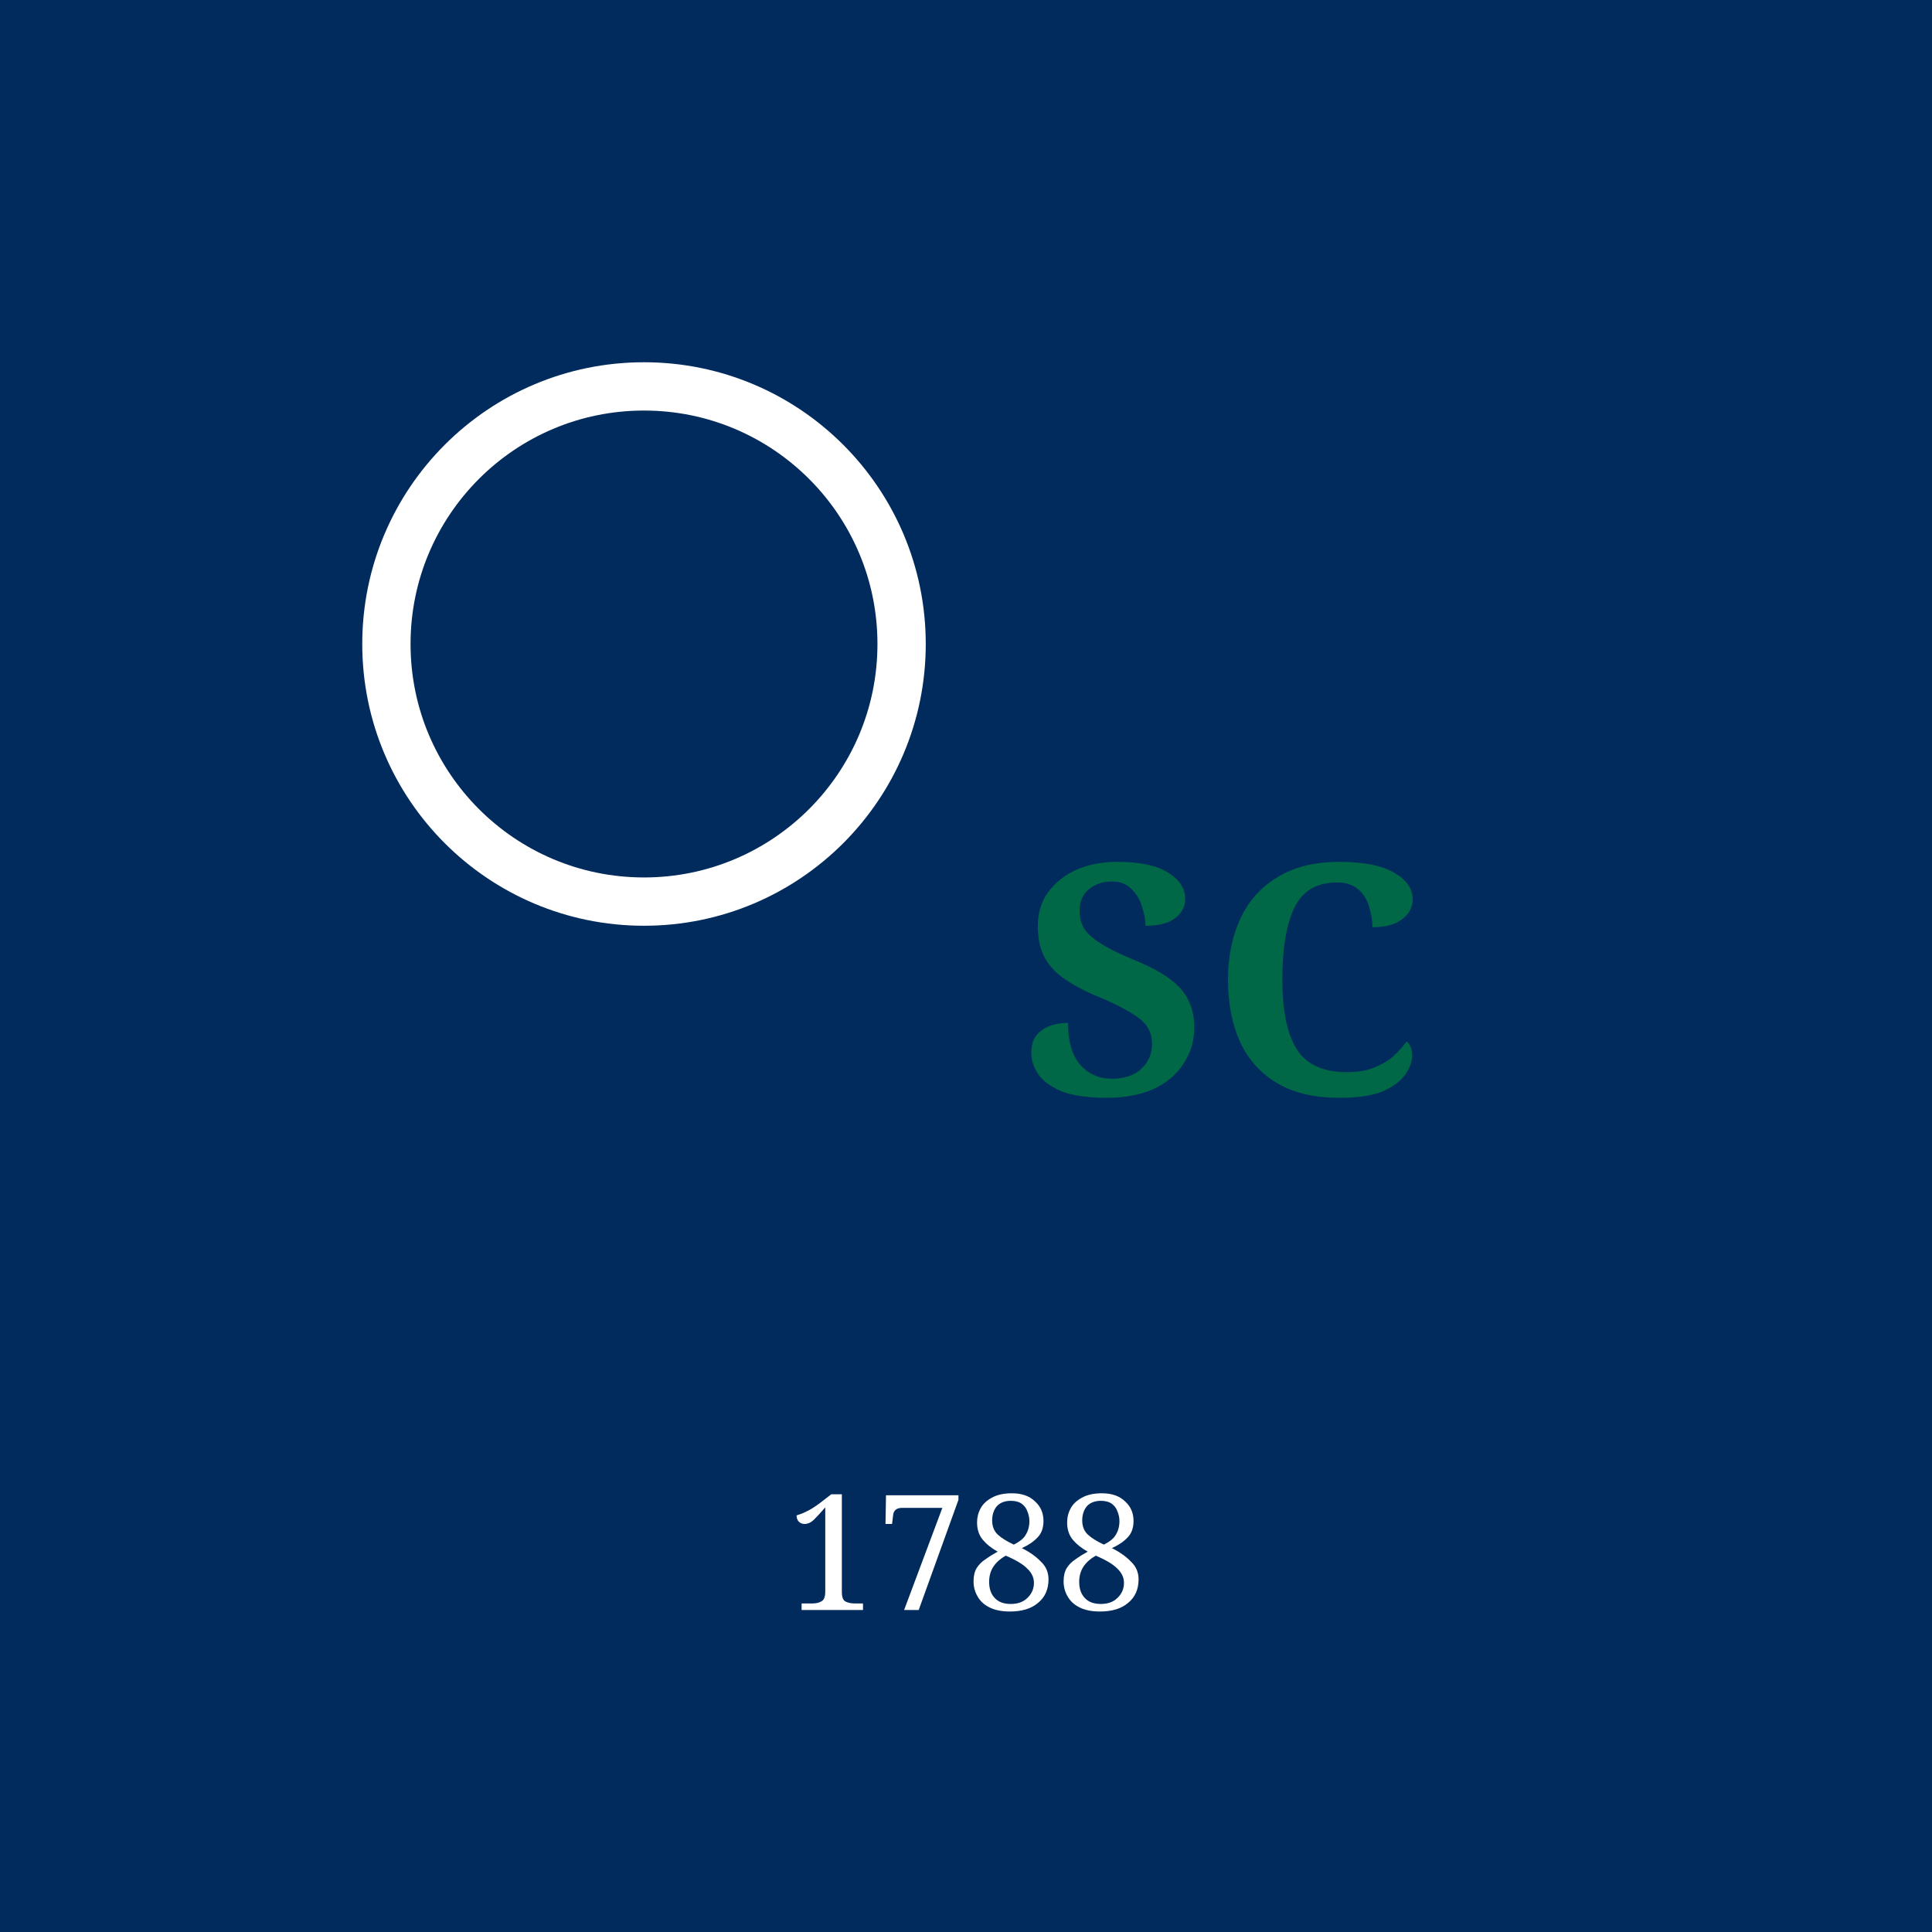
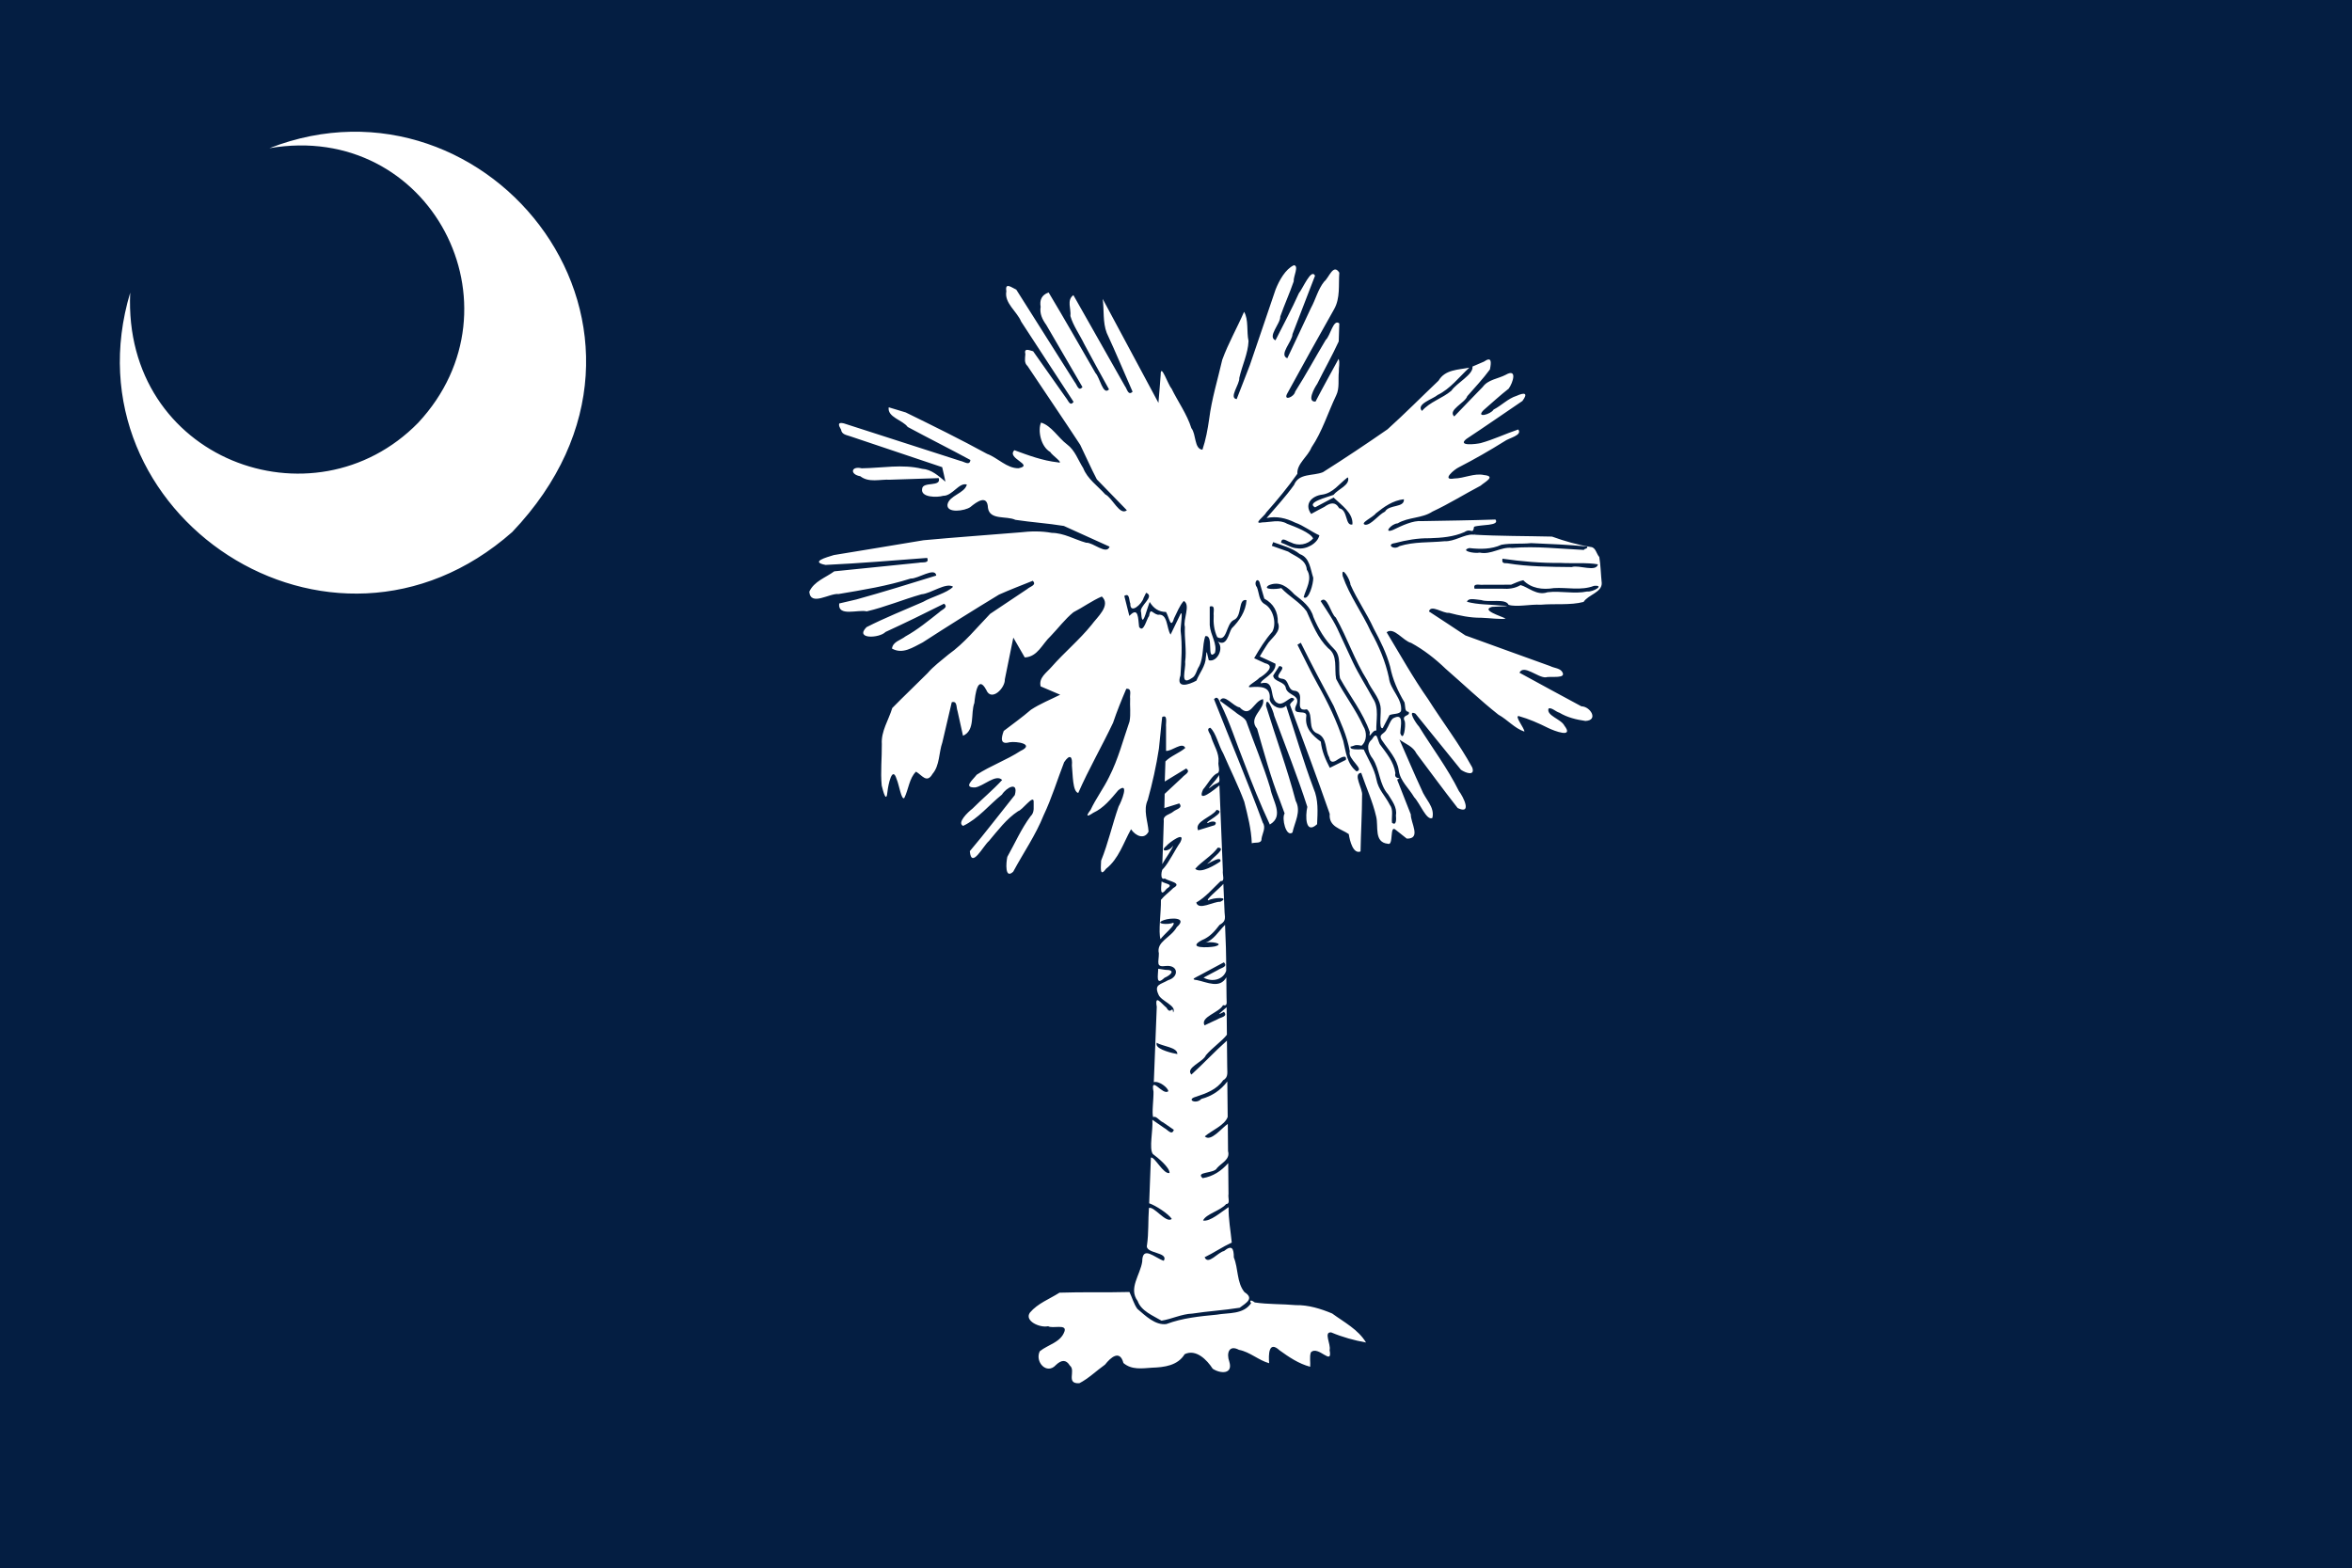
- <svg xmlns="http://www.w3.org/2000/svg" viewBox="0 0 60 60" role="img" aria-labelledby="title">
-   <rect width="60" height="60" fill="#002B5C" />
-   <circle cx="20" cy="20" r="8" fill="none" stroke="#FFFFFF" stroke-width="1.5" />
-   <text x="38" y="34" text-anchor="middle" fill="#006747" font-size="10" font-family="serif" font-weight="bold">SC</text>
-   <text x="30" y="50" text-anchor="middle" fill="#FFFFFF" font-size="5" font-family="serif">1788</text>
+ <svg xmlns="http://www.w3.org/2000/svg" width="750" height="500" xml:space="preserve">
+   <rect style="opacity:1;fill:#041e42;fill-rule:nonzero;stroke:none;stroke-width:1;stroke-linecap:butt;stroke-linejoin:miter;stroke-miterlimit:4;stroke-dasharray:none;stroke-dashoffset:0;fill-opacity:1" x="-375" y="-250" rx="0" ry="0" width="750" height="500" transform="matrix(1.00067 0 0 1.001 375.25 250.25)" />
+   <path style="stroke:none;stroke-width:1;stroke-dasharray:none;stroke-linecap:butt;stroke-dashoffset:0;stroke-linejoin:miter;stroke-miterlimit:4;fill:#fff;fill-rule:evenodd;opacity:1" d="M41.52 93.346C20.372 163.847 105.406 220.814 163.328 169.699c60.744-63.782-7.044-149.927-77.441-122.428 51.379-8.834 82.004 50.53 47.455 87.572-33.371 34.089-94.226 11.688-91.822-41.497zM412.563 84.605c-2.695 1.253-4.686 4.898-5.823 7.775-2.699 8.032-5.474 16.047-8.186 24.064-1.415 3.606-2.781 7.274-4.207 10.852-2.616-.353 1.032-4.823.831-6.736.865-3.926 2.787-7.764 2.951-11.771-.658-3.0.067-6.894-1.423-9.336-2.223 5.13-5.039 10.044-6.953 15.289-1.439 6.295-3.37 12.477-4.177 18.9-.482 3.325-1.067 6.603-2.146 9.791-2.662-.248-1.959-4.94-3.525-6.874-1.421-4.519-4.282-8.429-6.35-12.67-1.057-1.051-3.485-8.437-3.441-4.321-.238 2.974-.442 5.951-.714 8.922-5.917-11.057-11.851-22.105-17.775-33.159.482 3.591-.015 7.461 1.29 10.854 2.873 6.194 5.498 12.499 8.242 18.75-1.444 1.367-1.735-.892-2.456-1.81-5.473-9.663-10.946-19.326-16.419-28.989-2.21 1.553-.671 4.416-.956 6.655.903 3.139 2.983 5.951 4.4 8.924 2.59 4.846 5.253 9.669 7.913 14.465-1.907 2.102-2.945-3.85-4.31-5.191-4.949-8.586-9.847-17.203-14.943-25.703-2.233.772-2.924 2.407-2.548 4.571-.369 2.168.529 4.012 1.783 5.754 3.829 6.628 7.695 13.235 11.556 19.844-1.308 1.519-1.708-.7-2.471-1.588-6.213-9.831-12.426-19.663-18.639-29.494-1.512-.68-3.65-2.495-3.166.518-.719 3.771 3.38 6.408 4.72 9.67 5.526 8.55 11.221 17.146 16.724 25.613-1.152 1.553-1.68-.43-2.423-1.283-3.492-4.952-6.983-9.904-10.475-14.856-1.304-.339-2.979-1.186-2.486.929-.086 1.343-.444 2.759.696 3.771 5.586 8.383 11.276 16.723 16.796 25.133 1.791 3.664 3.423 7.438 5.312 11.033 3.19 3.282 6.379 6.565 9.569 9.847-2.29 1.843-4.609-4.008-6.89-5.065-2.415-2.718-5.664-4.891-7.027-8.372-1.657-2.59-2.607-5.682-5.163-7.576-2.831-2.124-5.006-5.993-8.29-6.955-1.061 2.34-.196 7.605 2.984 9.414.317.873 4.775 3.875 2.327 3.259-4.8-.527-9.308-2.206-13.805-3.864-2.718 2.607 6.488 4.694 1.321 5.757-3.737.051-6.62-3.338-10.036-4.593-8.514-4.656-17.237-8.944-25.943-13.213-1.807-.545-3.615-1.09-5.422-1.636-.503 3.153 4.424 4.042 6.06 6.272 6.604 3.566 13.371 6.945 19.988 10.527-.212 1.989-2.007.485-3.208.293-12.385-3.988-24.77-7.976-37.155-11.965-2.08-.497-1.718.594-.876 1.998.207 1.623 1.82 1.704 3.078 2.173 9.722 3.262 19.435 6.552 29.163 9.797.383 1.533.704 3.081 1.038 4.625-2.21-1.82-4.388-3.902-7.415-4.099-6.332-1.568-12.857-.239-19.276-.165-3.426-.821-3.87 1.944-.458 2.534 2.741 2.13 6.276.934 9.463 1.103 5.183-.155 10.366-.321 15.548-.506.918 2.953-5.06.977-5.287 3.375-.598 2.848 4.776 2.848 6.715 2.266 2.964.05 5.019-4.344 7.538-3.596-.658 2.818-5.606 3.448-6.168 6.363-.373 2.921 5.588 2.061 7.303.813 1.989-1.653 5.414-4.148 5.597.279.579 4.001 5.869 2.452 8.746 3.807 5.127.782 10.377 1.106 15.457 1.946 4.86 2.206 9.737 4.395 14.587 6.611-.997 2.752-5.272-1.421-7.487-1.258-3.67-1.024-7.052-3.108-10.95-3.146-3.371-.619-6.756-.547-10.139-.153-10.248.856-20.517 1.551-30.753 2.508-9.526 1.609-19.076 3.15-28.601 4.724-2.419.751-7.68 2.169-2.643 3.146 10.815-.508 21.608-1.418 32.404-2.234.78 1.888-1.539 1.244-2.701 1.545-8.978.911-17.956 1.822-26.934 2.733-2.764 2.044-6.453 3.169-7.959 6.512.433 4.76 6.391.407 9.344.724 7.768-1.306 15.507-2.543 22.997-4.939 2.232.178 7.81-3.807 8.148-.944-8.469 2.613-16.96 5.261-25.501 7.628-1.819.425-3.637.85-5.456 1.275-.531 4.372 6.081 1.822 8.777 2.517 5.927-1.386 11.576-3.778 17.434-5.439 3.124-.257 7.856-3.919 10.119-2.415-2.011 2.053-6.682 3.137-9.602 4.836-6.027 2.637-12.139 5.058-18.014 8.052-3.869 3.92 4.111 3.56 6.071 1.53 6.276-2.879 12.474-5.918 18.657-9.018 1.516 1.254-.713 1.853-1.502 2.713-3.503 2.742-6.919 5.578-10.825 7.734-1.513 1.215-3.987 1.639-4.283 3.866 3.431 1.951 6.709-.415 9.784-1.951 8.038-5.204 16.169-10.294 24.35-15.258 3.537-1.584 7.166-2.956 10.759-4.404 1.388 1.386-.881 1.807-1.741 2.62-3.948 2.642-7.911 5.266-11.85 7.919-4.306 4.454-8.205 9.352-13.29 12.967-2.371 1.984-4.792 3.77-6.666 5.957-3.718 3.74-7.568 7.347-11.253 11.121-1.149 3.812-3.599 7.395-3.328 11.485.047 4.403-.453 8.854-.038 13.228.452 1.817 1.5 5.96 1.855 1.819.2-1.894 1.507-8.424 2.91-3.842.771 1.714 1.529 6.882 2.443 5.985 1.338-2.652 1.586-6.373 3.74-8.383 1.919 1.12 3.435 3.883 5.264.704 2.32-2.701 1.976-6.762 3.131-10.051.995-4.268 1.993-8.535 2.994-12.801 1.818-.526 1.388 1.676 1.841 2.805.582 2.63 1.164 5.261 1.746 7.891 3.969-1.72 2.349-7.085 3.628-10.479.254-2.544 1.063-9.241 3.795-4.129 1.605 3.849 6.051-.588 5.916-3.387.908-4.435 1.777-8.877 2.706-13.307 1.191 2.122 2.433 4.216 3.649 6.323 4.144-.192 5.57-4.349 8.258-6.812 2.416-2.508 4.57-5.414 7.251-7.596 3.055-1.575 5.918-3.678 9.06-5.034 3.066 2.834-1.561 6.661-3.303 9.092-3.888 4.803-8.686 8.76-12.756 13.41-1.607 1.854-4.12 3.411-3.446 6.171 2.042.91 4.172 1.738 6.229 2.661-3.107 1.557-6.446 2.897-9.312 4.782-2.776 2.401-5.772 4.532-8.683 6.764-.786 2.112-1.294 4.498 1.831 3.619 2.231-.384 8.238.57 3.517 2.767-4.437 2.9-9.575 4.711-13.968 7.582-1.216 1.624-4.482 4.173-.503 4.058 2.657-.382 6.635-4.431 8.609-2.381-2.793 3.086-6.413 6.064-9.469 9.147-1.557 1.205-5.009 4.554-2.965 5.495 4.843-2.315 8.245-6.667 12.371-9.982 1.45-2.303 5.335-4.349 4.105.141-4.79 5.963-9.42 12.096-14.348 17.903.496 5.832 4.246-1.674 6.094-3.239 2.881-3.401 5.559-7.044 9.324-9.531 1.307-.284 4.754-5.195 4.937-3.188-.088 1.67.428 3.534-.991 4.833-2.978 4.015-4.969 8.607-7.408 12.948-.403 1.874-.82 7.259 1.888 4.719 3.224-6.012 7.157-11.635 9.695-18.001 2.602-5.46 4.357-11.321 6.538-16.919 1.835-2.739 2.732-1.811 2.477 1.052.296 2.663.184 8.36 2.022 8.763 3.342-7.635 7.537-14.856 11.099-22.377 1.233-3.67 2.698-7.274 4.221-10.844 1.919-.201 1.038 1.883 1.227 3.093-.129 2.428.257 4.94-.189 7.316-2.07 5.945-3.623 12.076-6.51 17.704-1.75 3.619-4.224 6.88-5.917 10.52-1.696 2.209-1.067 2.226.845.927 3.38-1.548 5.65-4.45 7.994-7.211 3.686-2.956.949 3.766.1 5.192-2.005 5.684-3.302 11.648-5.572 17.262-.028 1.701-.618 5.612 1.549 2.618 4.068-3.181 5.549-8.276 7.983-12.622 1.476 2.156 4.252 3.402 5.597.743-.226-3.358-1.774-6.838-.263-10.09 1.493-5.379 2.719-10.859 3.561-16.373.405-3.352.631-6.742 1.046-10.082 1.865-.961 1.077 2 1.227 3.124v7.666c1.827.201 5.18-3.037 6.135-.912-1.844 1.58-4.661 2.558-6.331 4.277-.071 2.14-.142 4.28-.213 6.42 2.276-1.384 4.551-2.768 6.827-4.153 1.614 1.135-.525 1.92-1.257 2.859-1.867 1.742-3.734 3.484-5.601 5.226-.031 1.51-.063 3.02-.094 4.53 1.582-.497 3.176-.96 4.75-1.479 1.298 1.477-.941 1.81-1.869 2.58-1.05.975-3.409 1.142-3.068 2.976-.119 4.609-.288 9.216-.474 13.823.832-1.647 3.767-5.613 3.338-5.838-.962 1.883-4.463 2.009-2.079.05.991-1.204 6.393-5.049 4.486-1.207-1.859 2.682-3.475 6.252-5.427 8.454-.555-.054-1.221 3.888.461 3.109 1.397.95 5.708 1.384 2.73 3.038-1.274 1.279-2.869 2.417-3.949 3.782.088 3.857-.884 10.282-.129 12.523 1.138-1.599 4.883-4.488 4.097-5.243-1.579.755-6.393.395-3.024-.83 2.052-.778 7.784-.997 4.121 2.234-1.952 3.479-6.599 4.574-5.722 8.379.018 2.808-1.132 4.523 2.304 4.009 3.933-.344 4.207 3.488.662 4.537-2.438 1.423-4.569 1.33-3.096 4.562.759 2.124 6.004 3.557 4.688 5.757-.196-2.481-.754.957-2.111-1.532-1.67-1.332-3.82-4.499-3.114-.298-.307 8.014-.624 16.027-.941 24.041 1.653-.506 4.585 1.81 4.615 2.883-1.705 1.581-5.774-5.324-4.716.144.057 2.463-.591 7.014-.09 8.16.82-.69 2.123 1.283 3.13 1.624 1.149.795 2.298 1.589 3.447 2.384-.633 1.953-1.981-.06-3.059-.579-1.266-.877-2.533-1.753-3.799-2.63.297 3.258-1.134 9.253.177 10.938 1.495 1.102 5.401 4.271 5.305 6.042-1.933.516-4.724-5.251-5.941-4.922-.188 4.863-.362 9.726-.548 14.589 2.03.681 6.142 3.324 7.214 4.988-1.834 1.554-5.706-4.217-7.293-3.484-.288 3.928-.052 7.944-.615 11.826-.745 2.823 7.032 2.126 5.35 5.01-2.868-.946-6.849-5.049-6.872.254-.613 4.227-4.461 8.544-1.465 12.55 1.153 3.253 4.847 4.638 7.613 6.292 3.267-.515 6.403-2.13 9.805-2.257 5.014-.777 10.114-1.057 15.112-1.864 2.112-1.54 4.729-2.992 1.546-4.967-2.534-3.111-1.932-7.545-3.402-11.077-.003-2.875-.594-4.125-3.124-2.049-1.983.393-5.065 4.621-6.188 1.986 2.963-1.434 5.651-3.299 8.651-4.688-.355-3.762-1.082-7.504-1.007-11.294-2.37 1.529-5.871 4.707-8.146 4.269.928-2.117 5.461-3.048 7.391-5.275 1.403-.019.486-2.009.725-3.185-.032-3.28-.064-6.559-.096-9.839-2.196 2.479-4.824 4.246-8.148 4.782-2.472-2.161 3.773-1.383 4.58-3.223 1.495-1.689 4.258-2.741 3.517-5.38-.025-2.9-.05-5.8-.075-8.7-1.932 1.283-5.472 5.884-7.338 3.978 2.018-1.798 6.385-3.517 7.3-6.207-.04-3.766-.079-7.533-.119-11.299-2.083 2.782-4.925 4.688-8.289 5.565-1.651 1.831-5.019.205-1.662-.711 3.275-1.086 6.582-2.272 8.619-5.249 1.851-.992 1.229-2.755 1.295-4.582-.03-2.683-.06-5.365-.089-8.048-3.912 3.468-7.445 7.314-11.326 10.822-2.043-2.156 3.796-4.026 4.625-6.166 1.931-2.314 5.206-4.551 6.696-6.54-.03-2.927-.06-5.854-.09-8.781-1.491 1.379-3.905 3.127-.849 1.479 1.368 1.54-1.033 1.697-2.04 2.365-1.385.649-2.775 1.289-4.158 1.945-1.446-2.716 4.68-4.047 5.901-6.436 1.653.406 1.041-1.152 1.116-2.76-.021-2.042-.043-4.083-.064-6.125-2.044 3.721-6.116 1.563-9.366.888-2.4-.196-.142-.928.856-1.522 2.575-1.383 5.149-2.765 7.724-4.148 1.452 1.465-.943 1.743-1.914 2.461-1.522.805-3.045 1.61-4.567 2.415 2.854 1.599 6.354.576 7.23-2.197.008-4.904-.134-9.723-.371-14.634-2.256 2.267-3.551 4.746-6.355 5.757 1.312-.606 6.72.181 3.083 1.133-2.086.417-9.05.682-4.177-1.975 2.489-.978 4.105-2.795 5.688-4.884 1.882-1.084 1.864-1.819 1.609-4.034-.128-3.018-.255-6.035-.383-9.053-1.142 1.404-6.007 5.249-4.766 5.245 1.456-.918 7.165-1.184 3.771.464-2.177-.138-6.882 2.894-7.656.237 3.033-1.742 5.263-4.461 7.796-6.858 1.483.19.506-1.99.692-3.338-.365-9.059-.73-18.118-1.095-27.178-1.425 1.265-7.391 6.087-5.21 1.301 1.463-1.676 2.953-4.608 4.577-5.178 1.063-.546.093-2.524.34-3.644.245-2.773-1.446-5.135-2.273-7.68-.058-1.04-2.007-2.858-.349-3.166 1.805 1.533 2.659 5.695 4.121 8.158 2.224 5.148 4.764 10.182 6.721 15.431 1.082 4.368 2.234 8.722 2.391 13.245 1.111-.405 3.183.265 3.106-1.467.259-1.704 1.49-3.461.409-5.092-4.872-13.259-10.413-26.254-15.564-39.405 1.222-1.269 1.627.461 2.106 1.492 2.997 5.974 4.954 12.4 7.451 18.595 2.534 6.718 5.199 13.398 8.249 19.898 4.694-2.731.812-7.621.149-11.594-2.194-7.266-5.159-14.277-7.701-21.428-.755-1.271-2.404-1.867-3.501-2.879-1.616-1.192-3.273-2.4-4.865-3.581 1.324-2.5 4.263 1.895 6.295 2.112 3.494 3.681 4.354-1.977 7.454-2.627.869 3.19-5.024 5.772-1.886 9.456 2.261 7.714 4.29 15.506 7.285 22.978.496 1.347.997 2.692 1.49 4.04-1.013 1.456.43 7.688 2.495 6.082.708-3.364 2.86-6.694 1.032-10.094-2.682-10.251-6.364-20.209-9.464-30.339.041-3.692 2.347 1.574 2.605 3.161 3.563 9.677 7.418 19.265 10.568 29.083-.669 2.884-.648 8.984 3.115 5.537.169-3.851.469-7.794-1.133-11.42-3.258-8.67-5.847-17.594-8.746-26.395-1.656 1.801-4.769.076-5.253-1.913.556-4.373-3.055-4.251-6.316-3.97-1.426-.139 2.49-2.183 2.949-2.926 1.762-.968 5.516-3.932 1.896-4.727-1.157-.531-2.307-1.076-3.469-1.597 1.728-2.974 3.518-5.892 5.807-8.48 1.41-2.571.339-7.183-2.397-8.751-1.984-1.09-1.761-3.604-2.546-5.467-1.036-1.097.003-3.211.829-1.62.516 1.772 1.031 3.544 1.547 5.316 2.988 1.603 4.375 4.234 4.306 7.552 1.363 3.096-2.229 4.974-3.554 7.318-.789 1.148-1.456 2.385-2.199 3.566 1.663.784 3.362 1.497 5.002 2.328.344 3.126-5.051 5.193-4.656 6.26 5.237-1.405 2.058 5.893 6.011 6.491 1.343-.013 2.511-1.349 3.783-1.905 2.268.429-.952 1.486-.418 2.499 4.227 11.493 8.567 22.996 12.583 34.535-.383 4.175 3.595 4.72 6.072 6.449.343 2.226 1.408 6.453 3.756 5.545.101-5.955.474-11.944.491-17.877.34-2.033-3.114-6.959-.283-7.204 1.589 4.656 3.693 9.195 4.785 13.988.769 3.113-.763 8.17 3.701 8.633 1.97.801.445-6.354 2.556-4.406l3.492 2.768c4.725.113 1.212-5.067 1.29-7.708-1.486-3.694-2.897-7.434-4.373-11.137 2.2-.91-1.182.322-.545-2.037-.508-3.653-2.875-6.401-4.994-9.257-.899-1.936-.838-4.228-2.517-1.479-1.997 1.654-1.117 4.382.284 6.126 2.278 3.527 2.053 8.188 4.899 11.377 1.252 2.054 2.931 4.126 2.496 6.675.111 1.173.204 3.506-1.258 2.376-.195-1.991.535-4.144-.697-5.725-1.509-2.966-3.674-4.817-4.273-8.15-.654-3.351-2.523-6.215-3.932-9.249.316-.737-4.701.404-4.312-1.164 1.388-.195 1.142-.806 3.494-.283 1.781-1.506 1.763-4.342.566-6.229-2.363-5.295-6.002-9.936-8.651-15.069-.668-3.35.663-7.475-2.55-9.809-3.32-3.233-5-7.593-6.856-11.74-2.133-2.973-5.606-4.724-8.085-7.425-1.35.427-6.439.586-3.912-.938 3.482-1.393 5.879.594 8.096 2.952 2.527 1.965 5.211 3.997 6.058 7.223 1.576 3.767 3.628 7.252 6.547 10.143 2.572 2.415 1.244 6.276 1.929 9.374 3.166 5.743 7.402 10.987 9.532 17.24-.46 2.735.756-.875 2.055-.556-.123-3.097.955-7.285-1.048-10.171-2.091-3.888-4.527-7.637-6.418-11.609-1.316-2.835-2.927-6.38-4.394-9.474-1.54-3.575-3.778-6.785-5.894-10.031 2.109-2.206 3.208 4.149 4.845 5.254 3.684 6.517 6.003 13.716 10.03 20.049 1.175 2.78 3.666 5.219 4.193 8.179.405 1.77-.702 7.503.734 7.028.717-1.382 1.447-2.757 2.157-4.143 1.148-.544 3.42-.197 3.696-1.454.398-3.864-3.493-6.677-3.884-10.469-1.1-5.174-3.173-10.066-5.746-14.669-2.761-6.061-6.813-11.444-8.998-17.771-.578-3.691 2.415 1.021 2.477 2.744 2.125 4.835 5.227 9.178 7.422 13.998 2.091 3.921 4.09 7.875 5.239 12.193.787 4.06 2.462 7.814 4.576 11.37.363 1.623-.048 2.887 1.335 3.035.639 1.491-2.466.736-1.238 3.021.354 1.43-.371 6.832-1.443 3.758.094-2.535 1.289-6.658-2.333-4.717-.965.836-1.333 2.43-2.075 3.55-.61 1.523-2.891 1.416-1.338 3.577 2.031 3.025 4.734 5.717 5.265 9.482.431 3.358 3.22 5.633 4.908 8.534 1.83 1.88 3.976 7.637 5.811 6.604.82-3.575-2.319-5.96-3.468-9.066-2.456-5.254-4.684-10.613-7.03-15.918 1.906 1.375 4.335 2.176 5.422 4.432 4.364 5.812 8.654 11.683 13.139 17.401 4.699 2.257 1.813-3.601.378-5.443-3.584-7.232-8.49-13.702-12.724-20.562-.92-.938-3.861-5.502-1.114-4.097 4.833 5.965 9.666 11.93 14.499 17.895 1.633 1.116 4.582 2.045 3.601-.734-4.145-7.569-9.422-14.441-14.037-21.729-4.825-6.863-8.924-14.2-13.253-21.392 2.278-1.844 5.268 2.785 7.808 3.391 4.062 2.219 7.682 5.052 11.008 8.255 5.604 4.873 10.992 10.03 16.815 14.632 2.902 1.59 5.166 4.367 8.287 5.402.052-1.048-3.192-4.986-1.829-4.961 3.271.922 6.364 2.28 9.386 3.791 2.025.997 8.359 3.379 5.185-.749-1.01-2.066-5.822-3.184-5.036-5.425.893-.48 2.343 1.028 3.451 1.313 2.542 1.528 5.4 2.221 8.317 2.633 4.265-.191 1.585-4.633-1.296-4.662-6.611-3.522-13.171-7.147-19.751-10.722 1.364-2.763 5.827 1.624 8.4 1.479 1.503-.473 7.025.662 5.093-1.944-.818-1.002-2.509-1.035-3.68-1.645-9.015-3.265-18.048-6.49-27.053-9.781-3.842-2.588-7.748-5.097-11.609-7.645.59-2.366 4.461.682 6.386.44 3.373.881 6.763 1.609 10.267 1.567 2.25.062 6.969.634 7.788.26-1.49-.804-8.066-2.708-4.312-3.733 1.883-.116 7.801-.235 2.756-.423-3.579-.372-7.318-.244-10.774-1.194.442-1.279 2.23-.797 4.565-.549 2.549.874 7.712-.623 8.709 1.515 2.53.81 6.974-.23 10.23-.033 4.506-.396 9.462.226 13.683-.887 1.472-2.292 5.873-3.036 5.793-6.011-.294-2.761-.326-5.607-.779-8.315-.937-1.024-1.136-3.105-2.724-3.197-4.255-.698-8.324-1.868-12.358-3.317-8.396-.205-16.827-.129-25.199-.629-2.713-.177-5.943 2.28-9.06 2.108-4.816.484-9.735.086-14.405 1.575-1.801 1.396-4.305-.618-1.419-.977 3.608-.955 7.258-1.608 11.002-1.551 3.807-.122 7.634-.406 11.164-1.964 2.164-1.468 2.643 1.026 3.067-1.696 1.98-.751 8.318-.219 6.825-2.307-7.82.265-15.646.36-23.469.503-2.814-.278-6.402 1.46-9.186 2.8-3.263 1.319-.571-1.989 1.447-2.076 3.464-2.054 7.773-1.545 11.137-3.775 5.258-2.45 10.198-5.55 15.321-8.242 1.331-1.178 5.035-3.014 1.116-3.395-3.075-.709-6.362 1.062-9.547 1.099-4.201.742.005-2.919 1.584-3.624 4.906-2.522 9.706-5.28 14.398-8.205 1.489-1.136 5.881-1.911 4.467-3.807-3.977 1.328-7.915 3.229-11.986 4.341-1.377.328-7.623 1.1-4.538-1.335 5.997-3.961 11.899-8.067 17.845-12.098 1.981-2.661.546-2.729-1.831-1.643-2.753.838-4.805 3.089-7.37 4.398-.88 1.543-5.814 2.85-3.195.176 2.656-2.308 5.251-4.694 8.023-6.864 1.401-1.951 2.838-6.596-.968-4.407-2.453 1.292-5.607 1.484-7.316 3.87-3.02 3.139-6.097 6.256-9.082 9.409-2.182-2.046 3.461-4.302 4.156-6.469 2.451-2.807 5.032-5.536 7.232-8.538.465-2.461.573-4.194-1.925-2.479-1.214.522-2.429 1.045-3.643 1.567.365 2.539-5.023 5.19-6.732 7.708-2.894 2.47-6.829 3.508-9.375 6.449-2.034-2.172 3.563-3.821 5.002-5.096 4.069-1.98 6.822-5.71 10.099-8.714-3.585.727-7.716.579-9.815 4.153-5.428 5.159-10.71 10.5-16.265 15.51-6.772 4.696-13.655 9.298-20.606 13.685-3.179 1.28-7.697.228-9.203 4.062-2.656 3.735-5.801 7.077-8.76 10.567 3.182-.701 6.203.026 9.076 1.437 2.762.966 5.109 2.876 7.755 4.069-.59 2.629-4.217 4.622-7.072 4.14-1.794-.049-3.411-1.262-5.134-1.78.171-2.068 1.925-.399 3.096-.107 2.3 1.245 5.419.76 7.114-1.28-.884-1.815-5.576-3.649-8.299-4.663-2.471-1.485-5.303-.463-7.983-.43-3.17.72.885-2.089 1.353-3.186 3.508-3.943 6.865-8.009 9.909-12.324-.221-3.185 3.311-5.436 4.486-8.375 3.461-5.1 5.247-11.111 7.902-16.652 1.13-2.312.547-5.012.841-7.514-.084-1.357.397-2.837-.079-4.11-2.463 4.532-4.997 9.059-7.362 13.622-2.914.168-.3-4.45.54-5.65 2.24-4.527 4.766-8.977 6.86-13.539.061-1.909.121-3.818.182-5.727-1.887-1.64-2.837 3.956-4.335 5.267-3.279 5.46-6.307 11.101-9.726 16.458-.335 1.811-3.957 3.127-2.505.562 4.885-8.986 9.901-17.94 14.912-26.831 2.014-3.571 1.367-7.74 1.654-11.657-1.931-3.051-3.278 1.642-4.825 2.854-1.979 2.458-2.707 5.685-4.227 8.445-2.466 5.355-5.023 10.676-7.528 16.008-2.803-1.155 1.617-5.341 1.654-7.695 2.403-6.209 4.794-12.423 7.186-18.637-1.198-2.492-3.889 4.084-5.159 5.6-2.282 5.099-4.931 10.025-7.456 15.006-2.699-1.176 1.647-5.322 1.529-7.579 1.307-3.774 3.027-7.512 4.291-11.234-.19-1.405 1.801-5.057.031-5.128zm17.303 67.701c.621 2.482-3.118 3.614-4.656 5.537-1.933.721-8.845 2.418-5.87 3.972 1.966-1.042 3.937-2.075 5.901-3.123 2.513 2.385 6.314 4.938 6.017 8.58-2.388.599-1.369-4.679-4.211-5.17-1.31-2.267-2.968-1.688-4.732-.441-1.402.756-2.834 1.459-4.215 2.254-2.347-3.206.254-5.796 3.631-6.178 3.349-.523 5.299-3.409 7.82-5.336l.069-.057.245-.037zm17.806 6.921c.232 2.802-4.695 1.58-6.023 3.943-2.149 1.039-4.323 4.232-6.243 4.205-2.119-.413 2.547-2.46 3.29-3.612 2.686-2.153 5.428-4.136 8.976-4.536zm22.84 10.948c-.545.521-.163.417 0 0zm-64.524 2.737c2.92 1.098 6.031 1.796 8.503 3.814 3.194 1.13 3.345 4.783 4.272 7.541.09 1.777-1.446 7.43-3.057 6.221.651-2.606 2.962-5.817 1.01-8.798-.257-3.277-3.66-4.187-5.963-5.767-1.735-.615-3.47-1.231-5.205-1.846.147-.388.294-.776.44-1.164zm82.236.315c5.931.243 11.911.502 17.806 1.07.657.694-1.185.736-.912 1.101-7.637-.348-15.274-1.276-22.92-.643-3.58-.46-6.706 2.274-10.331 1.502-1.932.378-6.38-.654-3.337-1.457 3.472.389 7.007.431 10.247-1.057 3.07-.559 6.321-.185 9.447-.516zm-9.123 4.971c6.127.872 12.281 1.416 18.474 1.341 3.903.218 8.468-.172 11.974.45-.583 2.599-6.033.092-8.361.868-6.878-.082-13.77-.081-20.576-1.212-1.317.037-1.725-.17-1.51-1.447zm6.638 6.858c2.521 2.626 6.13 3.099 9.758 2.51 4.269-.276 8.643.88 12.784-.71 3.601-.335-.262 2.026-2.147 1.792-4.184.878-8.461-.283-12.687.247-3.376 1.195-6.143-1.652-8.566-2.285-1.813 1.071-3.804 1.303-5.852 1.152h-8.83c-.596-1.962 1.665-1.068 2.841-1.258 2.942-.021 5.895.042 8.83-.031 1.275-.499 2.515-1.158 3.87-1.416zm-120.271 3.995c3.066 1.262-2.492 4.298-1.587 6.295.137 2.094.384 3.583 1.367.69.45-1.353.866-2.718 1.353-4.058 1.239 2.044 2.868 3.188 5.222 3.209 1.006 1.726 1.488 5.637 2.547 2.024.97-1.865 1.719-4.02 3.115-5.547 2.27 1.296-.314 5.911.346 8.274-.187 3.724.605 7.451.078 11.185.326 2.223-1.867 7.88 2.084 5.182 1.364-.649 1.543-2.571 2.379-3.787 1.513-2.928.954-6.494 1.94-9.591 2.932-.752.27 8.145 3.098 5.323.825-3.011-1.406-5.547-1.651-8.878v-5.914c1.962-.596 1.068 1.665 1.258 2.841-.144 2.371.104 4.728 1.133 6.911 3.232 1.744 2.713-4.266 5.285-5.474 2.8-1.119 1.227-6.959 4.058-6.323-.263 3.599-2.268 6.576-4.75 9.029-1.017 1.715-1.491 5.854-4.404 4.184 2.114 2.168-.285 6.715-2.894 5.946-.577-1.927-.623-4.182-.93-.888-.091 2.748-2.013 4.923-3.002 7.401-2.376 1.304-6.648 2.734-5.085-1.686.29-4.735.633-9.474.052-14.201-.055-1.553.791-6.437.019-5.477-1.092 2.209-2.136 4.457-3.228 6.672-1.352-2.024-.814-6.801-4.017-6.317-1.776-.353-2.404-2.473-2.841.402-.787.85-1.764 5.603-3.177 3.461-.345-2.615-.128-6.676-3.115-3.492-.549-2.125-1.068-4.258-1.604-6.386 1.76-1.068 1.448 1.341 1.916 2.442-.101 3.613 3.763.092 4.219-1.781.271-.557.543-1.113.818-1.667zm49.329 15.95c3.353 6.795 6.907 13.512 10.508 20.197 1.944 4.744 4.293 9.376 5.112 14.482-.769 2.424 4.946 5.713 2.155 6.344-3.082-2.408-3.399-6.234-4.247-9.753-2.013-6.278-4.915-12.263-8.137-18.018-2.323-4.131-4.295-8.426-6.461-12.624.357-.21.713-.419 1.07-.629zm-6.858 7.425c3.206.367-2.913 3.703 1.074 4.078 2.065.339 1.532 3.258 3.403 3.749 4.709.269-.51 6.969 4.331 5.984 2.324 1.829-.119 6.564 3.523 7.771 3.027 1.455 2.169 5.044 3.584 7.53.336 1.906 1.428 1.619 2.743.679.979-.648 2.937-1.659 2.569.131-1.707.849-3.415 1.694-5.121 2.545-1.359-2.634-2.57-5.348-2.863-8.337-2.666-2.005-5.082-4.236-4.664-7.9.633-2.81-4.719.052-3.306-3.484 1.854-3.594-2.296-3.131-3.152-5.543-.237-2.419-3.865-2.024-4.073-4.151.597-1.051 1.349-2.003 1.951-3.052zm-19.222 34.7c-.526 1.565-5.561 6.263-1.838 3.294 1.926-1.165 2.201-.407 1.852-2.99l-.01-.218-.004-.086zm-.755 11.168c3.639.62-4.525 4.122-2.772 4.21 1.068-.776 3.35-.676 2.165.669-1.769.544-3.539 1.089-5.308 1.633-1.319-2.825 4.479-4.235 5.852-6.449l.063-.063zm.378 12.049c2.987.093-1.636 3.111-2.485 4.404-3.259 2.65 3.875-2.627 3.303-.007-1.365.958-6.321 4.075-8.033 2.35 2.143-2.439 5.215-4.031 7.215-6.748zm-17.932 10.791c-.166 2.299-.605 5.19 1.607 2.331 2.46-1.51-.258-1.443-1.607-2.331zm-1.07 27.842c-.054 2.16-.869 5.597 1.982 2.894 2.111-.918 3.691-2.576.295-2.547-.758-.123-1.52-.23-2.277-.347zm-.535 23.595c1.898 1.158 6.747 1.447 6.624 3.61-1.359-.211-6.385-1.37-6.624-3.007v-.603zm-8.651 79.499c-7.431.205-14.886-.035-22.305.22-3.206 2.043-6.911 3.386-9.418 6.342-1.898 2.667 3.187 4.952 5.801 4.354 1.318.875 6.022-.837 5.222 1.636-1.231 3.571-5.247 4.198-7.896 6.355-1.634 3.395 2.244 7.611 5.159 4.373 1.728-1.641 3.218-1.83 4.442.195 2.023 1.586-1.417 5.855 3.014 5.625 2.894-1.458 5.477-4.005 8.196-5.935 1.804-2.306 4.723-4.87 5.867-.514 2.649 2.265 5.971 1.703 9.137 1.493 3.888-.133 8.168-.655 10.402-4.317 3.634-1.736 7.099 1.809 8.931 4.654 2.454 1.611 6.545 1.824 5.294-2.258-.964-2.671-.13-5.496 3.081-3.774 3.517.672 6.247 3.336 9.621 4.265-.204-2.565-.239-7.396 3.321-4.113 3.001 2.175 6.137 4.284 9.767 5.246.13-1.515-.27-3.173.22-4.593 2.333-2.398 7.001 4.637 5.977-.724.486-1.84-2.034-5.908.535-5.631 3.546 1.496 7.288 2.53 11.074 3.209-2.507-4.168-6.982-6.458-10.791-9.249-3.678-1.531-7.564-2.745-11.588-2.669-4.342-.396-8.79-.215-13.075-.851-1.835-1.333-1.532-.143-1.197.247-2.561 3.671-7.138 2.96-11.013 3.654-5.414.517-10.883 1.059-16.011 2.984-3.544.461-6.68-2.666-9.245-4.846-1.127-1.562-1.662-3.614-2.52-5.378z" />
</svg>
